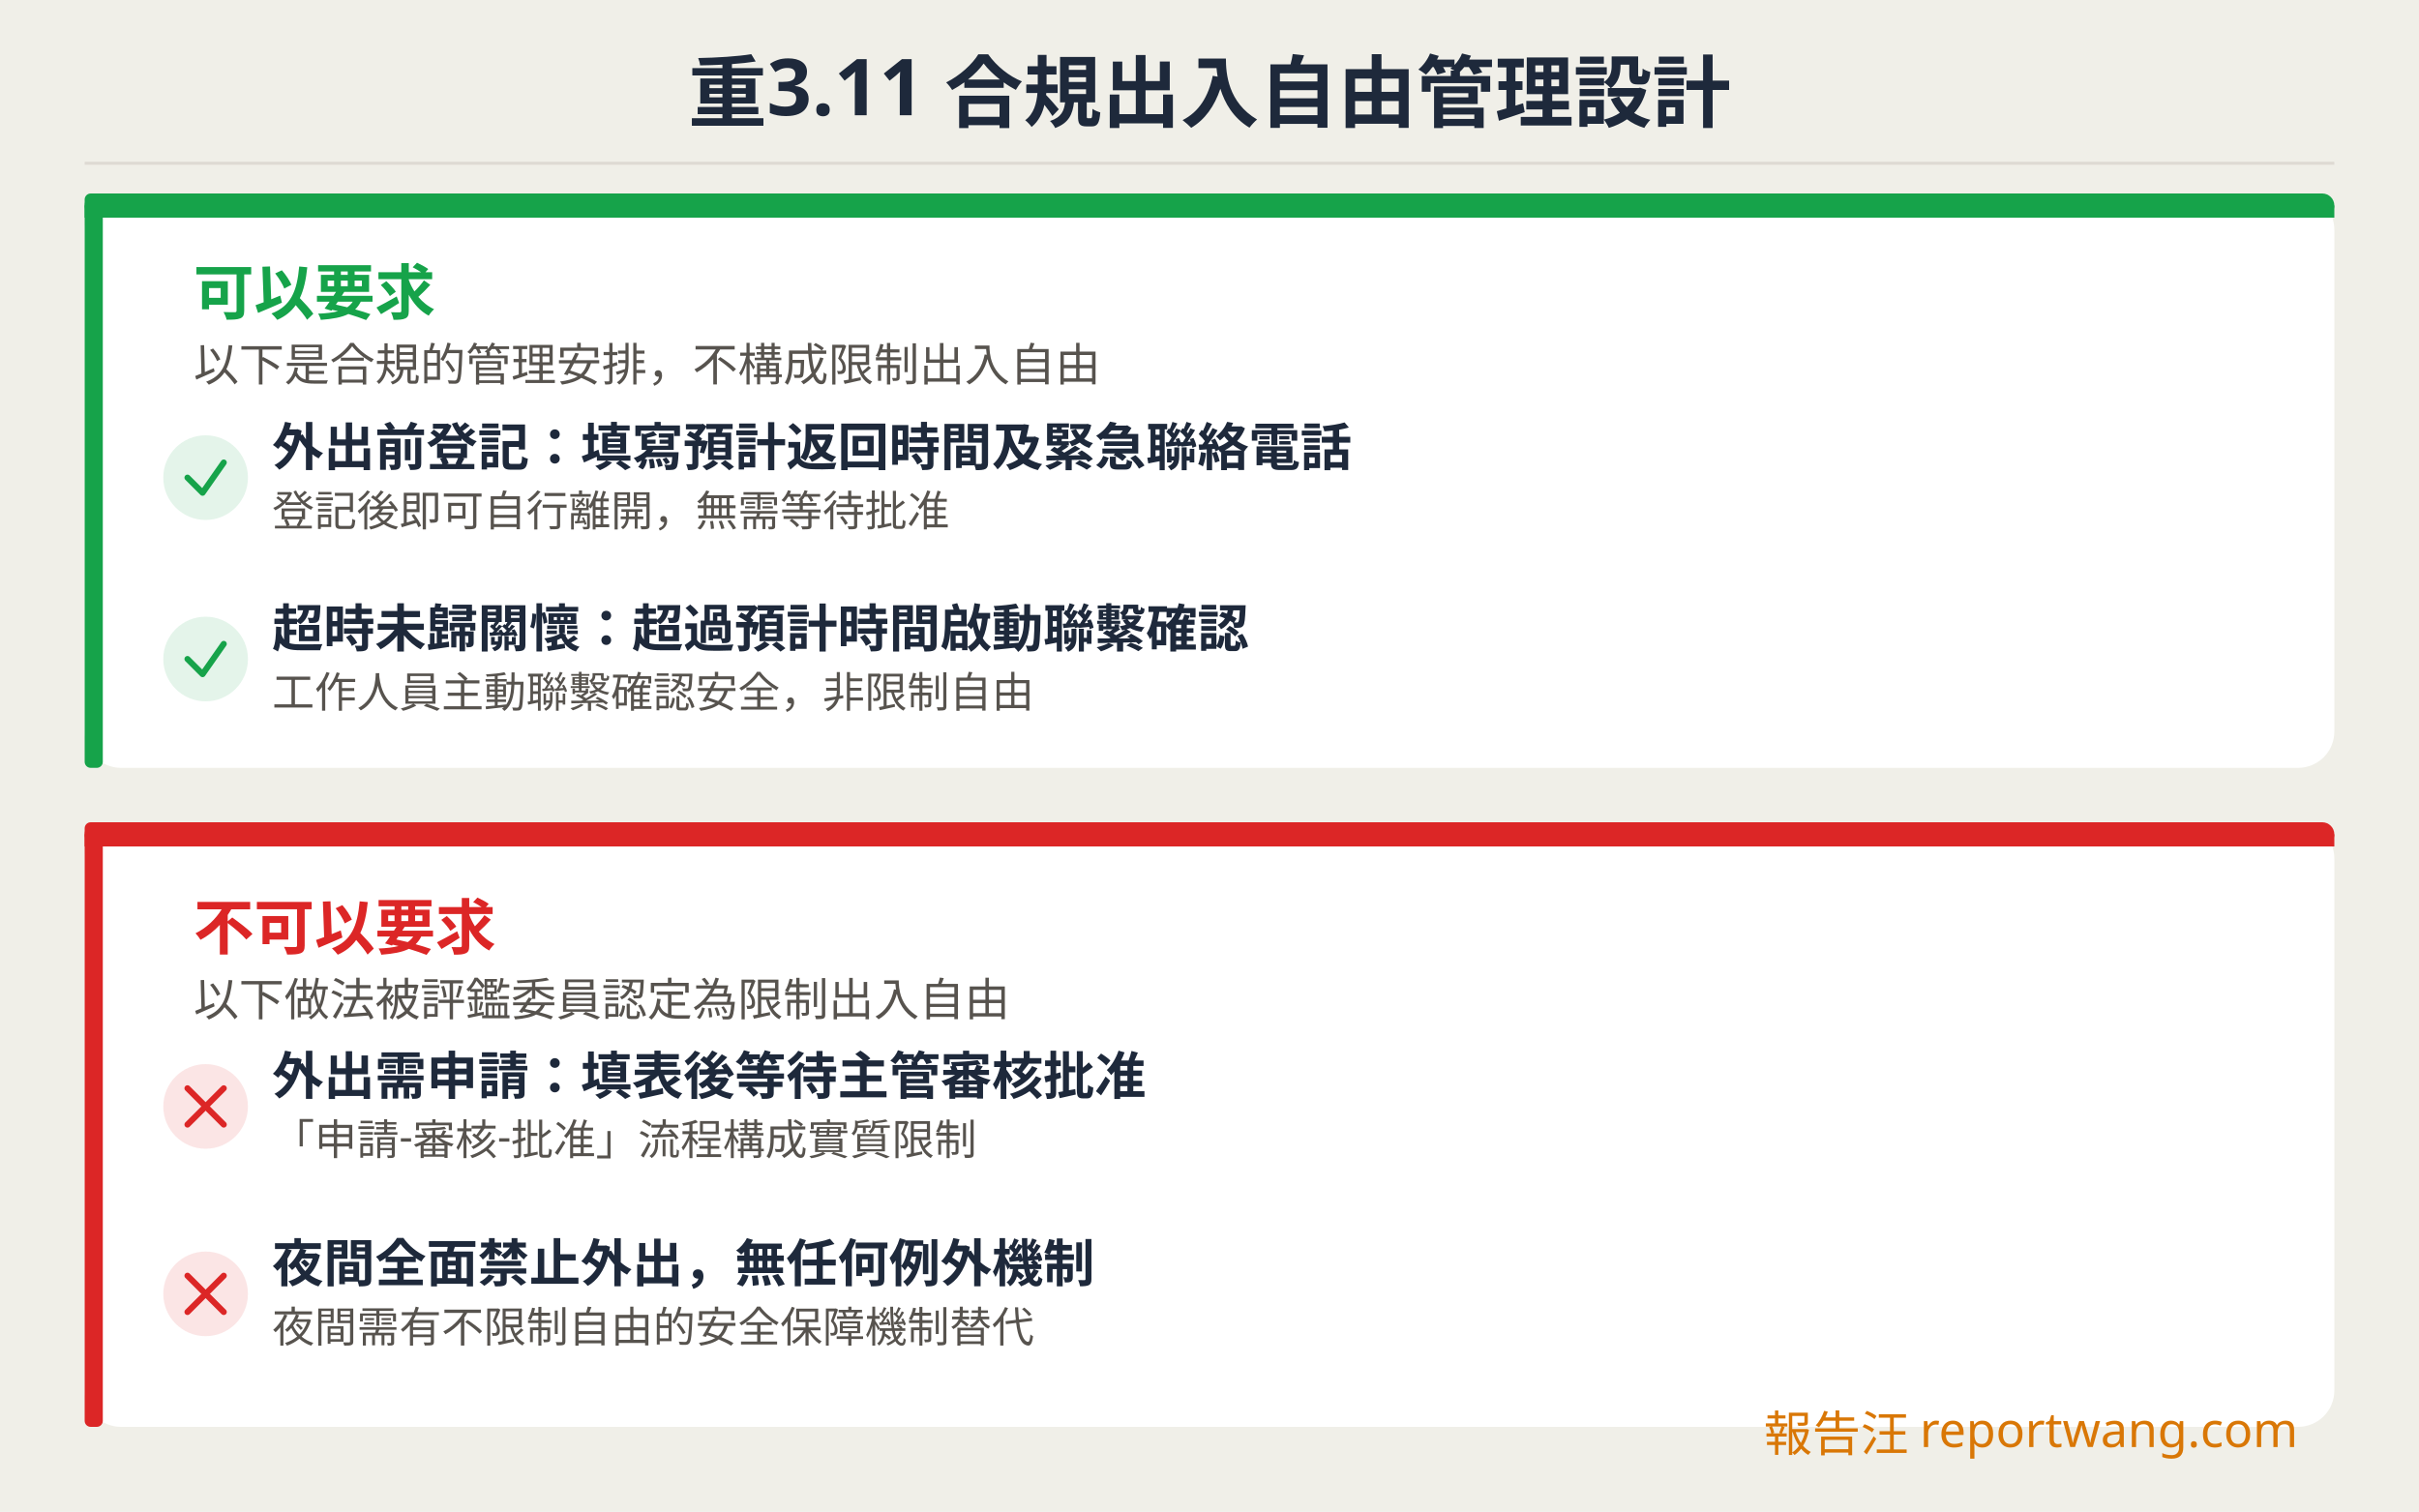
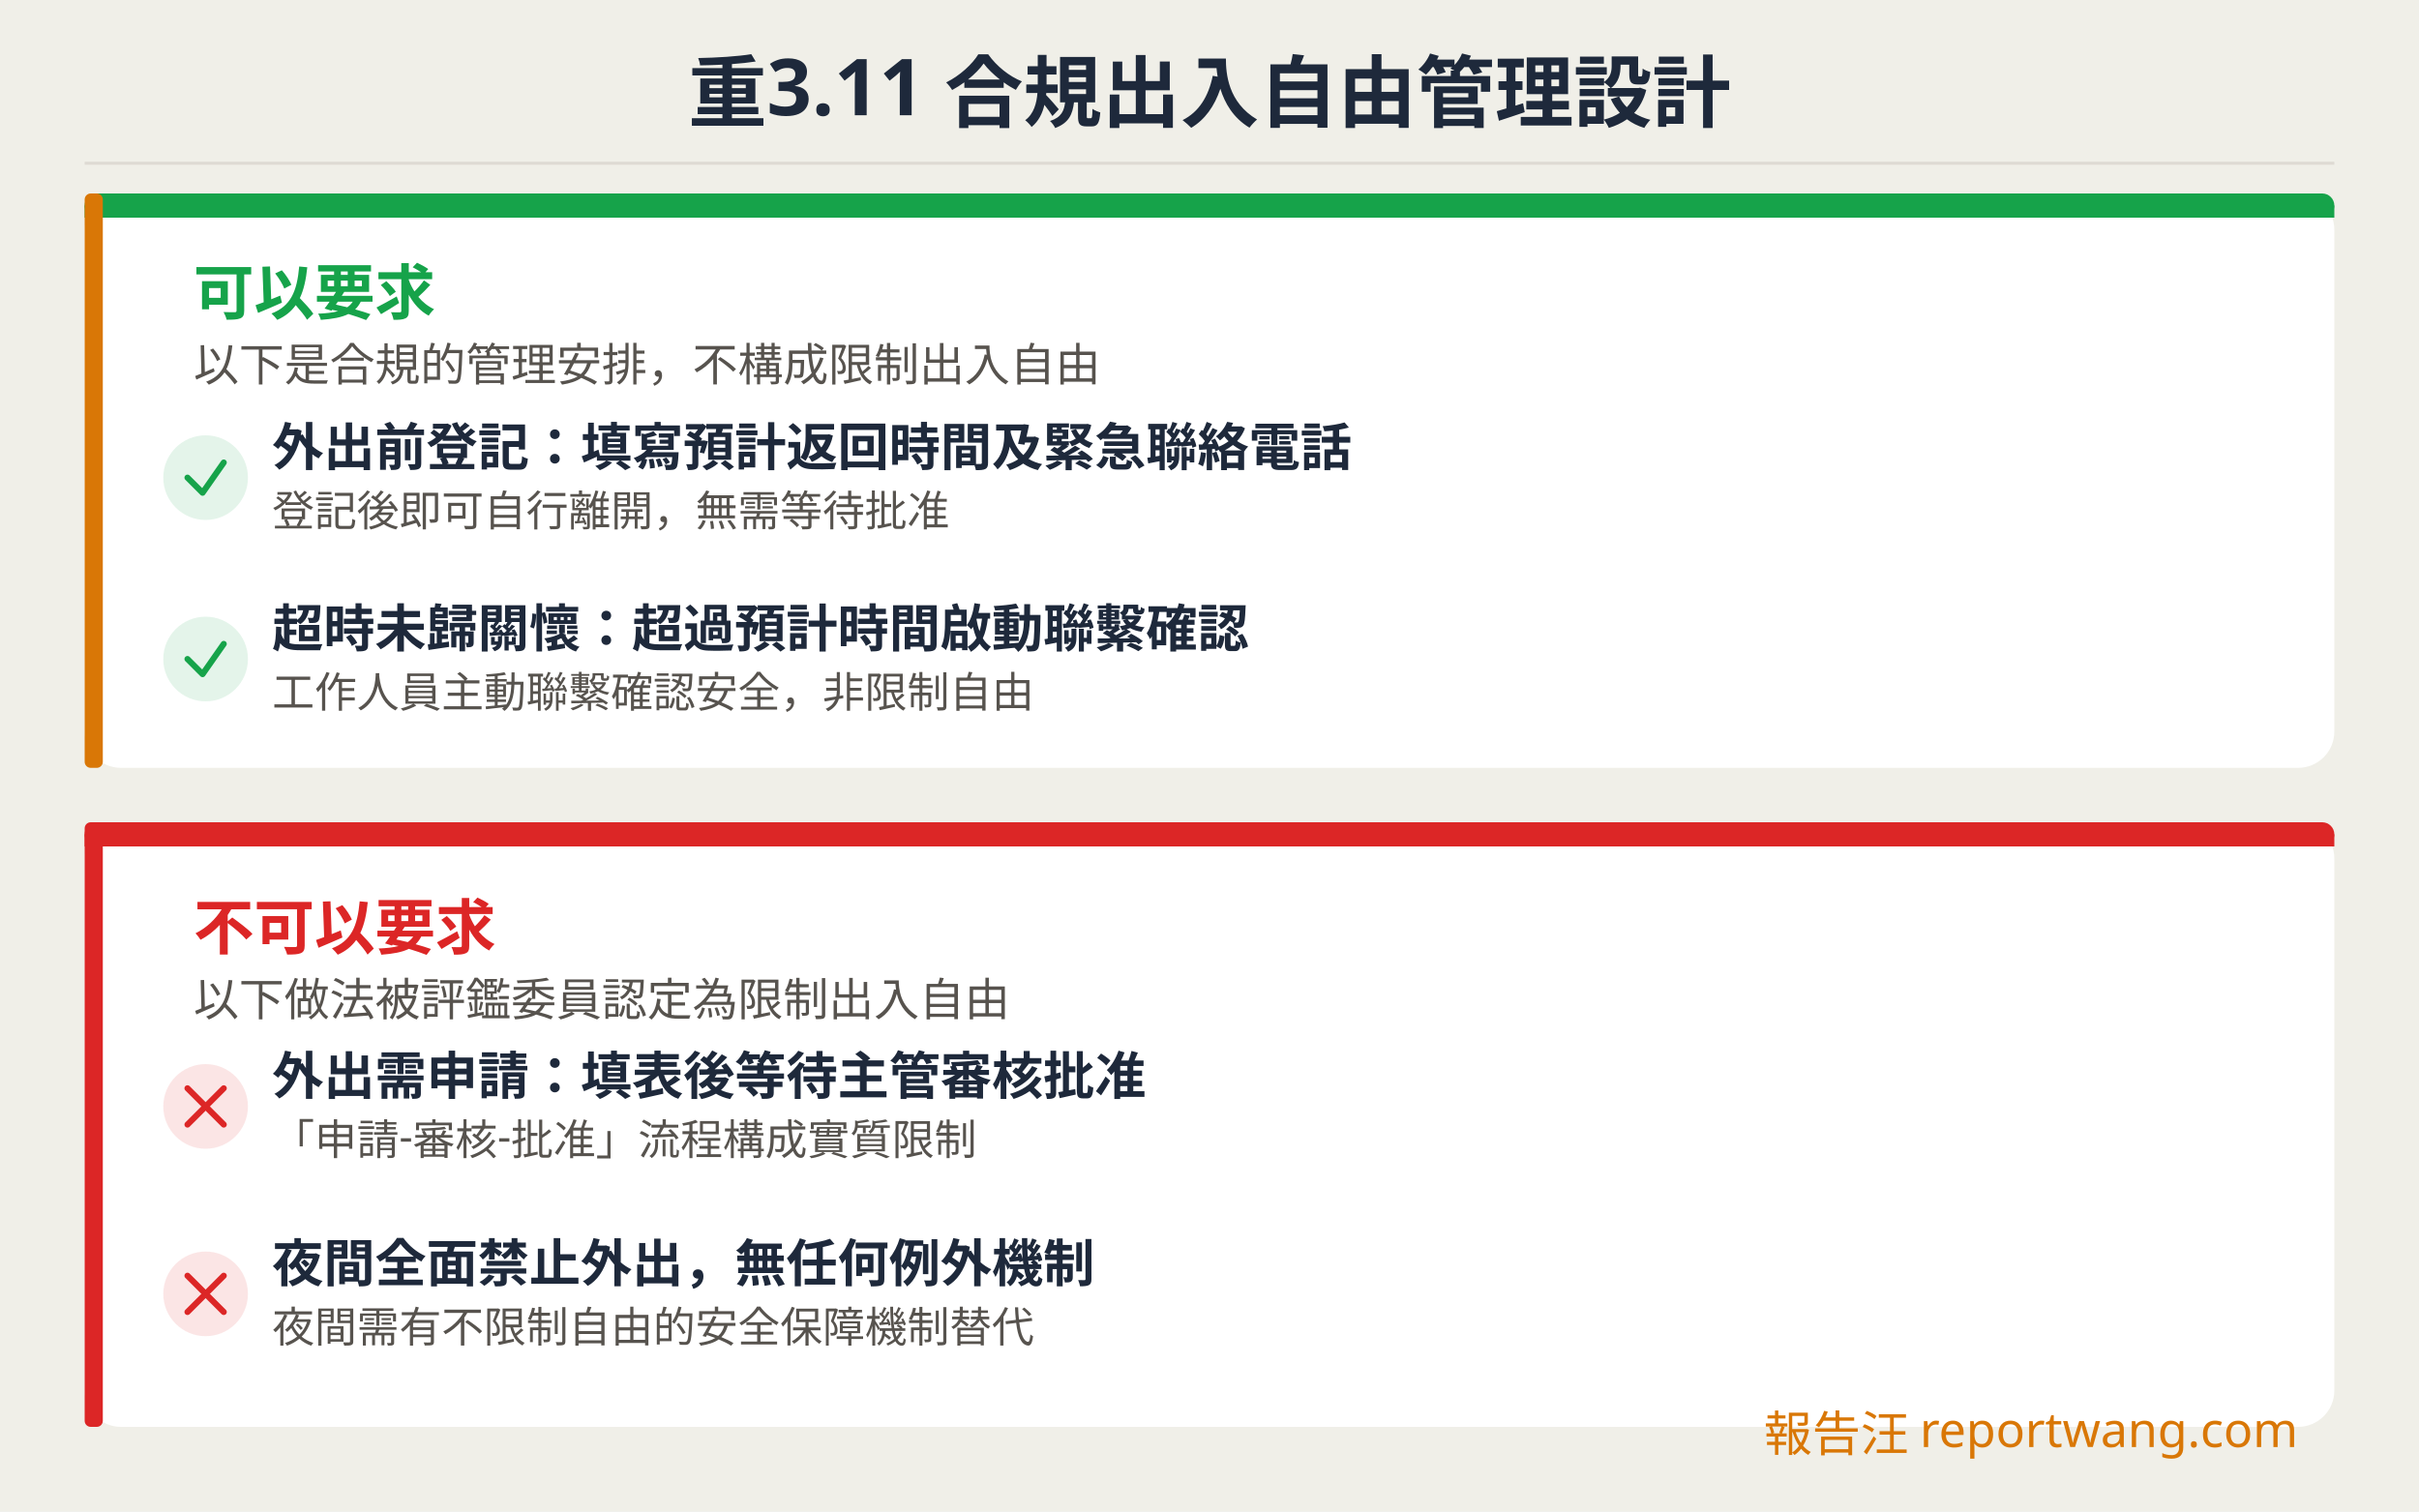
<svg xmlns="http://www.w3.org/2000/svg" width="800" height="500" viewBox="0 0 800 500" font-family="'Noto Sans TC', sans-serif">
  <rect width="800" height="500" fill="#f0efe8" />
  <text x="400" y="40" font-size="26" fill="#1e293b" text-anchor="middle" font-weight="700">重3.11 合規出入自由管理設計</text>
  <line x1="28" y1="54" x2="772" y2="54" stroke="#dedad3" stroke-width="1" />
  <rect x="28" y="64" width="744" height="190" rx="12" fill="white" />
  <rect x="28" y="64" width="744" height="8" rx="4" fill="#16a34a" />
  <rect x="28" y="68" width="744" height="4" fill="#16a34a" />
-   <rect x="28" y="64" width="6" height="190" rx="2" fill="#16a34a" />
+   <rect x="28" y="64" width="6" height="190" rx="2" fill="#d97706" />
  <text x="64" y="104" font-size="20" fill="#16a34a" font-weight="700">可以要求</text>
  <text x="64" y="126" font-size="15" fill="#57534e">以下是合規的管理安排，不構成限制出入自由</text>
  <circle cx="68" cy="158" r="14" fill="#16a34a" opacity="0.12" />
  <path d="M 62,158 L 67,163 L 74,153" fill="none" stroke="#16a34a" stroke-width="2" stroke-linecap="round" stroke-linejoin="round" />
  <text x="90" y="154" font-size="17" fill="#1e293b" font-weight="700">外出前登記：填寫預計返回時間及緊急聯絡電話</text>
  <text x="90" y="174" font-size="14" fill="#57534e">登記後即可自行離開，無需等待批准</text>
  <circle cx="68" cy="218" r="14" fill="#16a34a" opacity="0.12" />
  <path d="M 62,218 L 67,223 L 74,213" fill="none" stroke="#16a34a" stroke-width="2" stroke-linecap="round" stroke-linejoin="round" />
  <text x="90" y="214" font-size="17" fill="#1e293b" font-weight="700">超時未歸關懷：超過預計時間啟動聯繫確認</text>
  <text x="90" y="234" font-size="14" fill="#57534e">工作人員主動聯繫確認安全，非限制自由</text>
  <rect x="28" y="272" width="744" height="200" rx="12" fill="white" />
  <rect x="28" y="272" width="744" height="8" rx="4" fill="#dc2626" />
  <rect x="28" y="276" width="744" height="4" fill="#dc2626" />
  <rect x="28" y="272" width="6" height="200" rx="2" fill="#dc2626" />
  <text x="64" y="314" font-size="20" fill="#dc2626" font-weight="700">不可以要求</text>
  <text x="64" y="336" font-size="15" fill="#57534e">以下做法被評鑑委員認定為限制出入自由</text>
  <circle cx="68" cy="366" r="14" fill="#dc2626" opacity="0.12" />
  <line x1="62" y1="360" x2="74" y2="372" stroke="#dc2626" stroke-width="2" stroke-linecap="round" />
  <line x1="74" y1="360" x2="62" y2="372" stroke="#dc2626" stroke-width="2" stroke-linecap="round" />
  <text x="90" y="362" font-size="17" fill="#1e293b" font-weight="700">外出需申請：填表後等待主管審核批准</text>
  <text x="90" y="382" font-size="14" fill="#57534e">「申請-審核-批准」流程構成實質限制</text>
  <circle cx="68" cy="428" r="14" fill="#dc2626" opacity="0.12" />
  <line x1="62" y1="422" x2="74" y2="434" stroke="#dc2626" stroke-width="2" stroke-linecap="round" />
  <line x1="74" y1="422" x2="62" y2="434" stroke="#dc2626" stroke-width="2" stroke-linecap="round" />
  <text x="90" y="424" font-size="17" fill="#1e293b" font-weight="700">夜間全面禁止外出，無任何例外機制</text>
  <text x="90" y="444" font-size="14" fill="#57534e">夜間需有不限制自由的安全保障機制替代</text>
  <text x="760" y="480" font-size="16" fill="#d97706" text-anchor="end" font-weight="400">報告汪 reportwang.com</text>
</svg>
